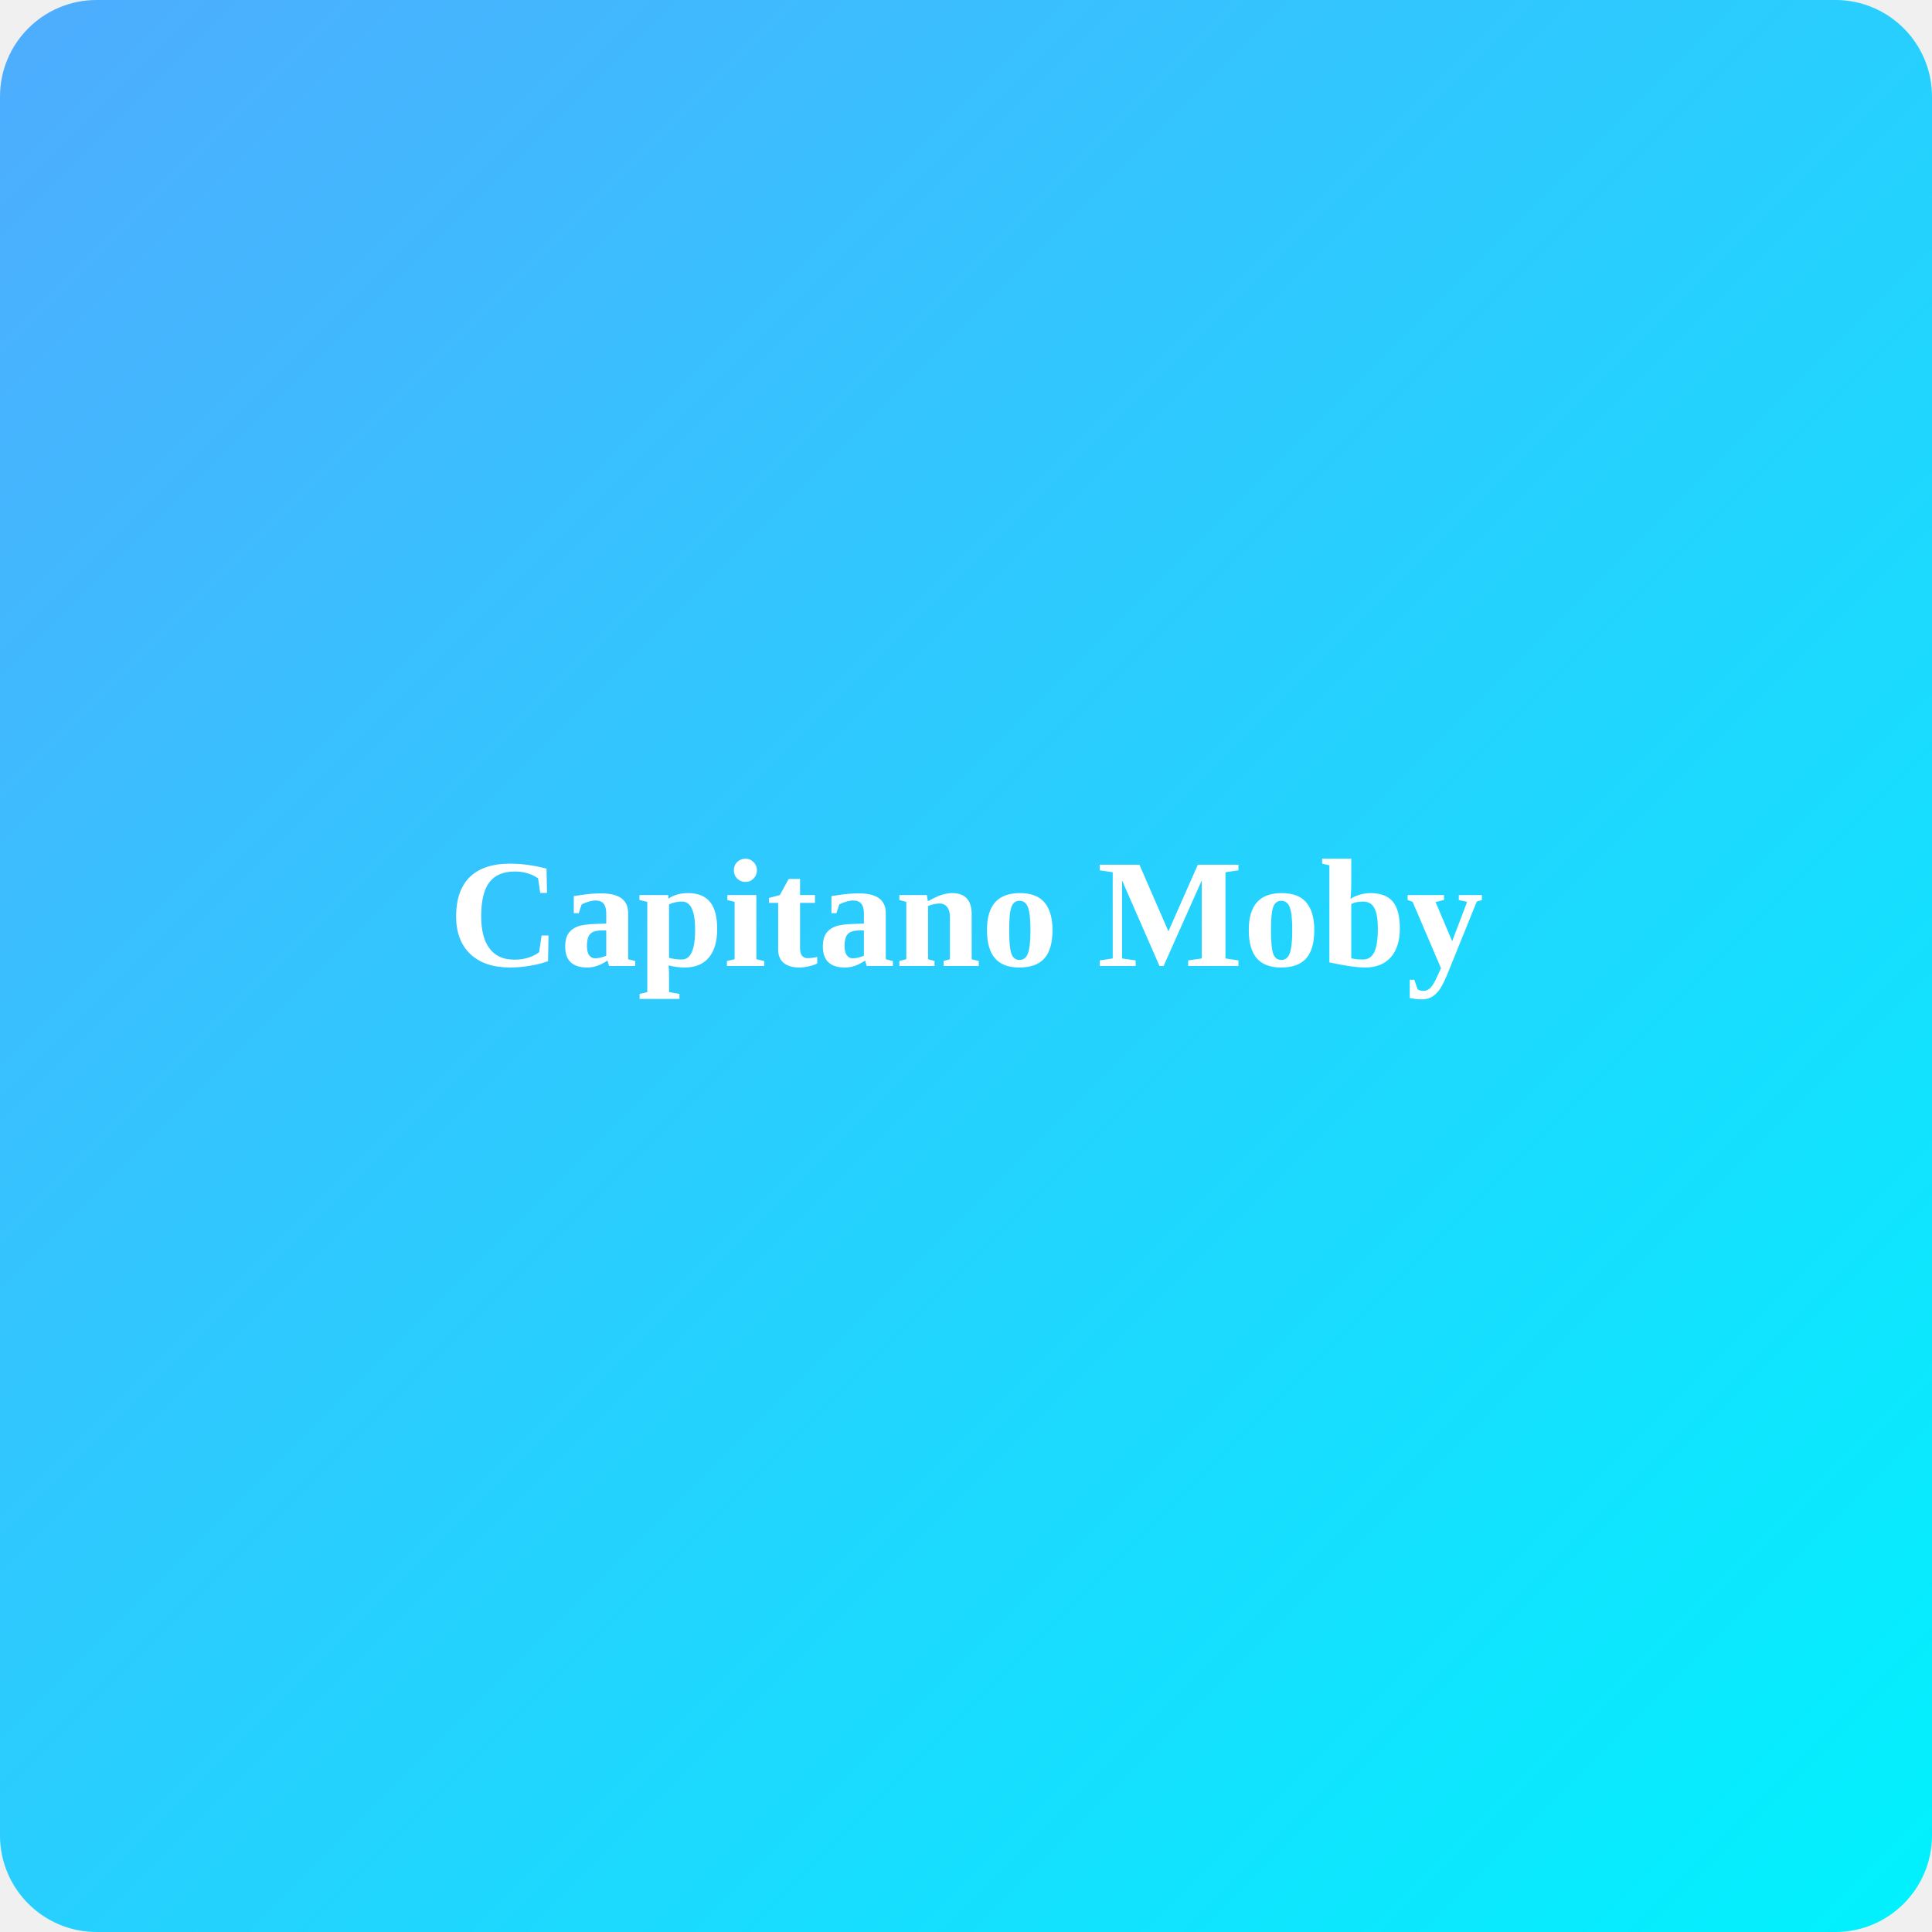
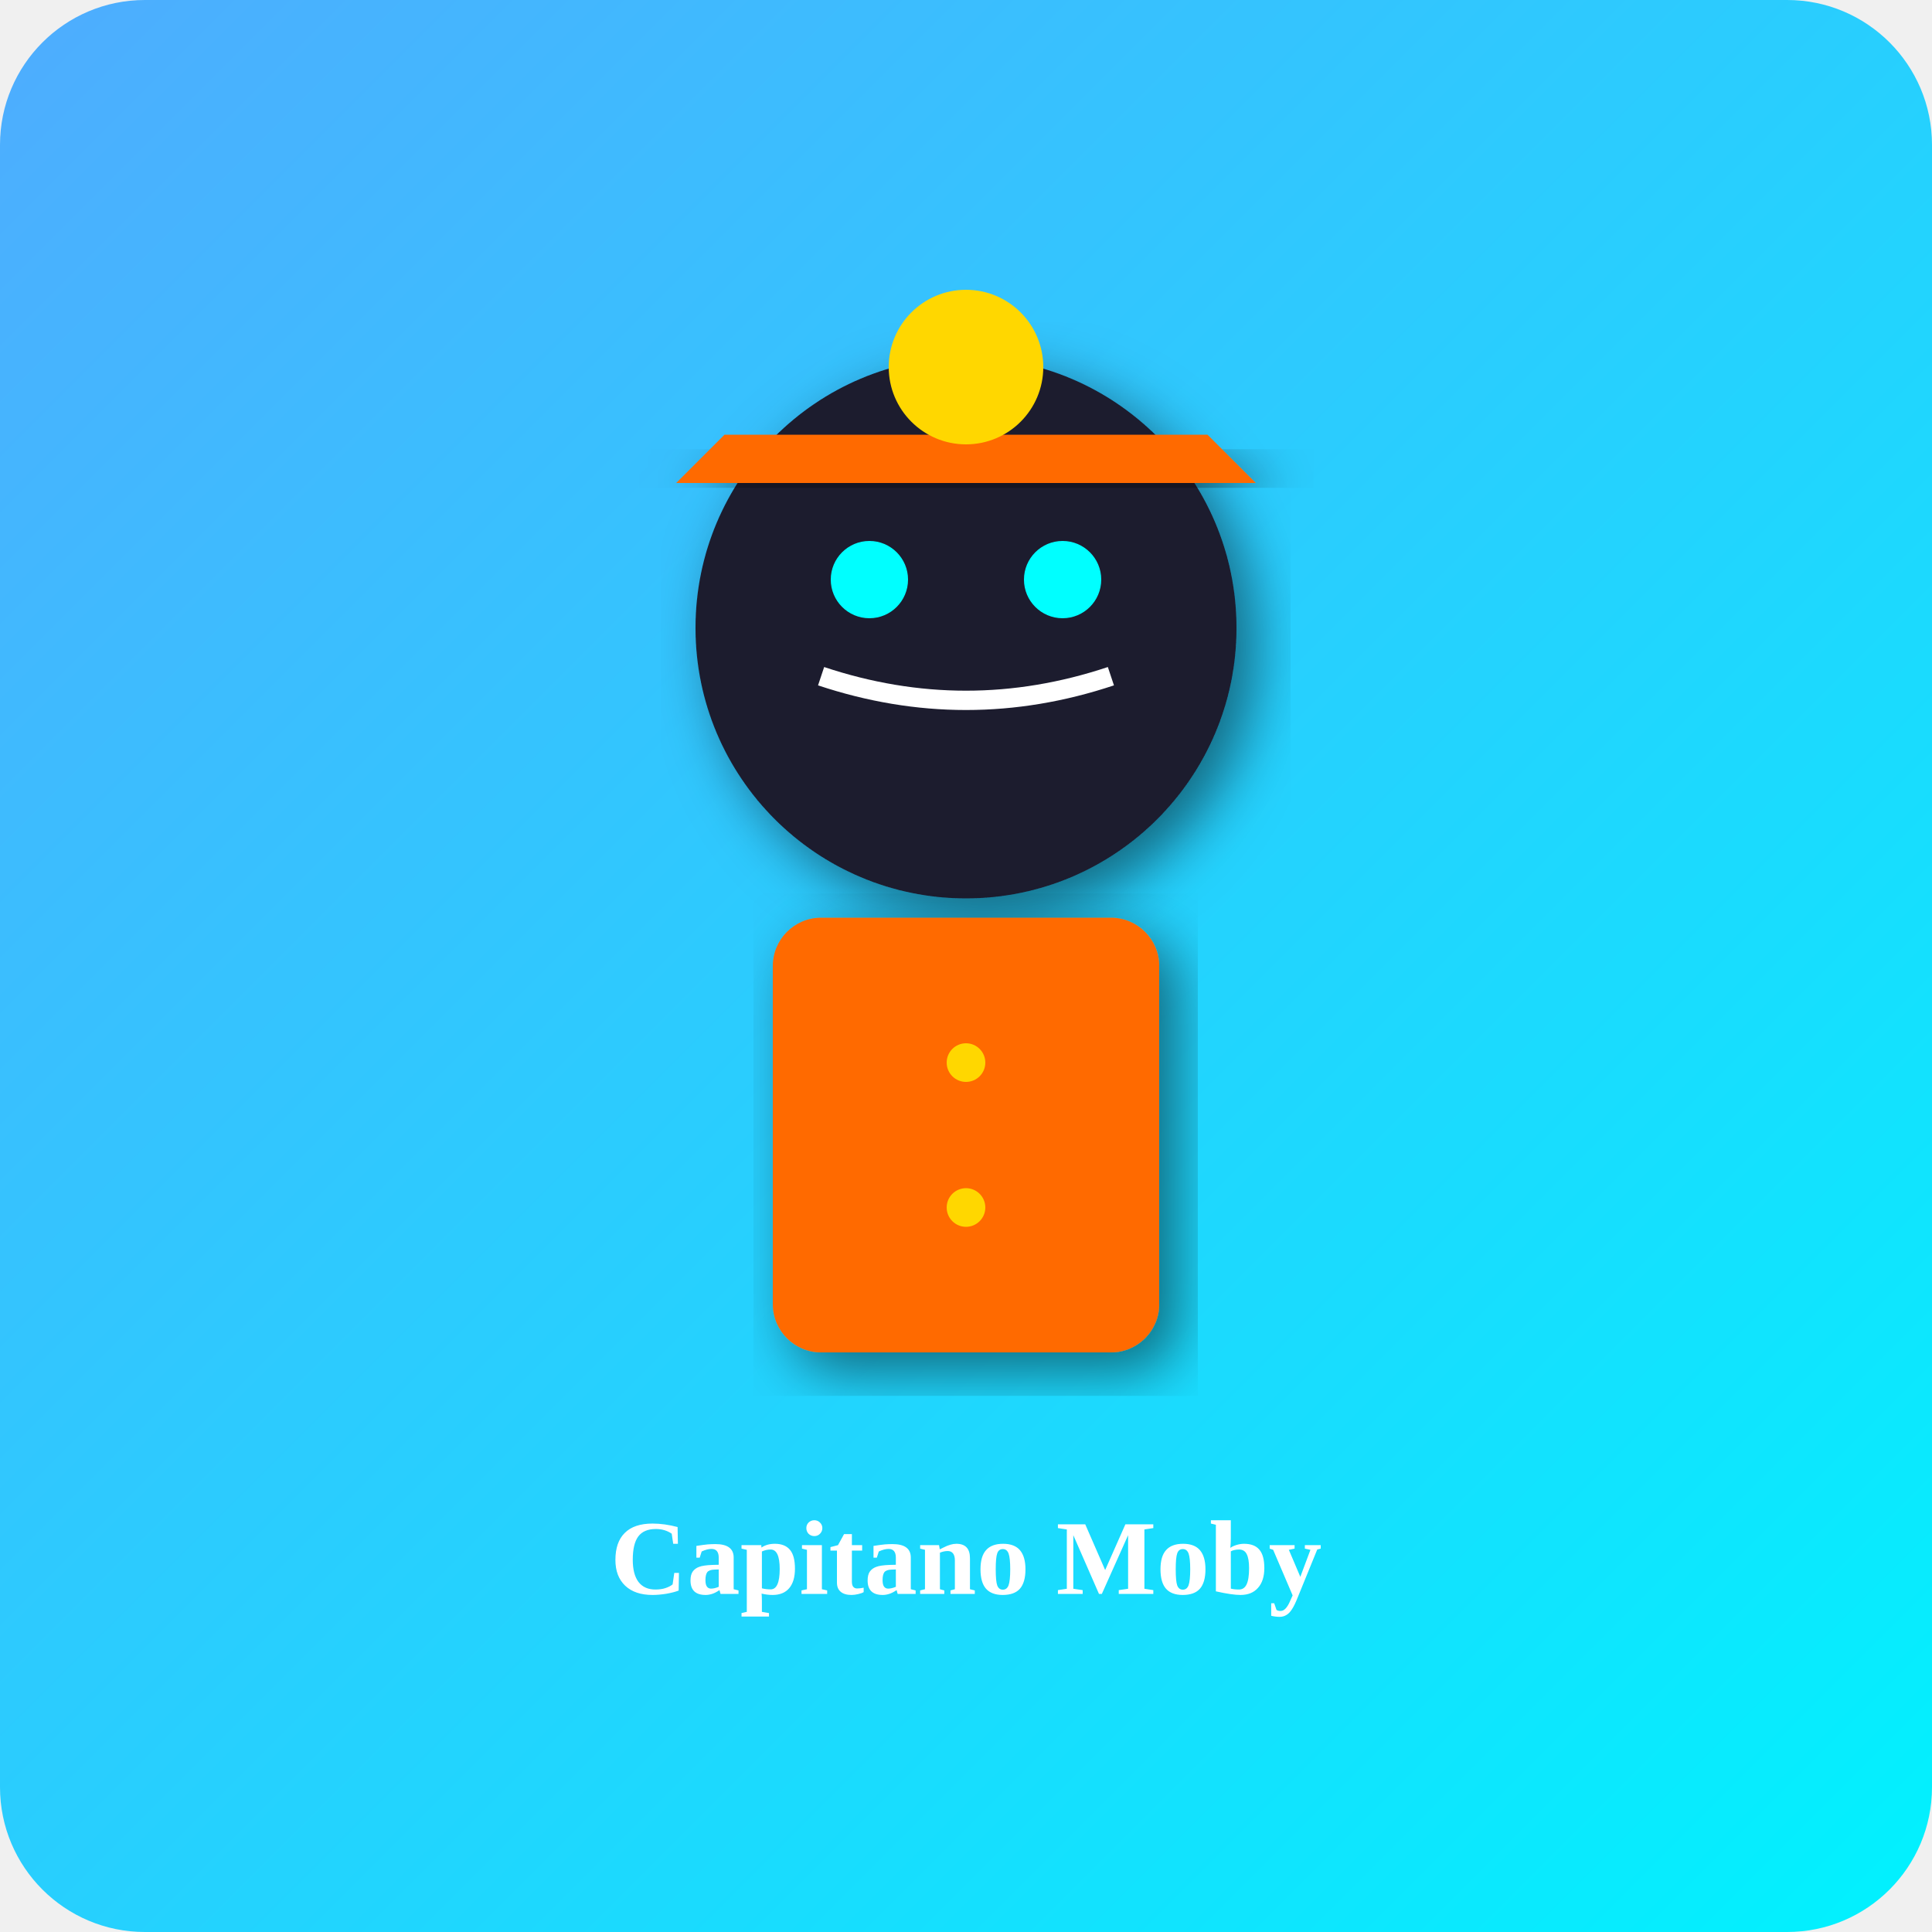
<svg xmlns="http://www.w3.org/2000/svg" viewBox="0 0 200 200">
  <defs>
    <linearGradient id="grad" x1="0%" y1="0%" x2="100%" y2="100%">
      <stop offset="0%" style="stop-color:#4facfe;stop-opacity:1" />
      <stop offset="100%" style="stop-color:#00f2fe;stop-opacity:1" />
    </linearGradient>
+     <filter id="shadow">
+       <feDropShadow dx="2" dy="2" stdDeviation="3" flood-opacity="0.5" />
+     </filter>
  </defs>
-   <rect width="200" height="200" fill="url(#grad)" rx="10" />
-   <text x="100" y="100" font-size="16" font-weight="bold" fill="white" text-anchor="middle">Capitano Moby</text>
+   <rect width="200" height="200" fill="url(#grad)" rx="15" />
+   <circle cx="100" cy="65" r="28" fill="#1a1a2e" filter="url(#shadow)" />
+   <path d="M 75 45 L 125 45 L 130 50 L 70 50 Z" fill="#ff6b00" filter="url(#shadow)" />
+   <circle cx="100" cy="38" r="8" fill="#ffd700" />
+   <circle cx="90" cy="60" r="4" fill="#00ffff" />
+   <circle cx="110" cy="60" r="4" fill="#00ffff" />
+   <path d="M 85 70 Q 100 75 115 70" stroke="#ffffff" stroke-width="2" fill="none" />
+   <rect x="80" y="95" width="40" height="45" rx="5" fill="#ff6b00" filter="url(#shadow)" />
+   <circle cx="100" cy="110" r="2" fill="#ffd700" />
+   <circle cx="100" cy="125" r="2" fill="#ffd700" />
+   <text x="100" y="165" font-size="11" font-weight="bold" fill="white" text-anchor="middle">Capitano Moby</text>
</svg>
